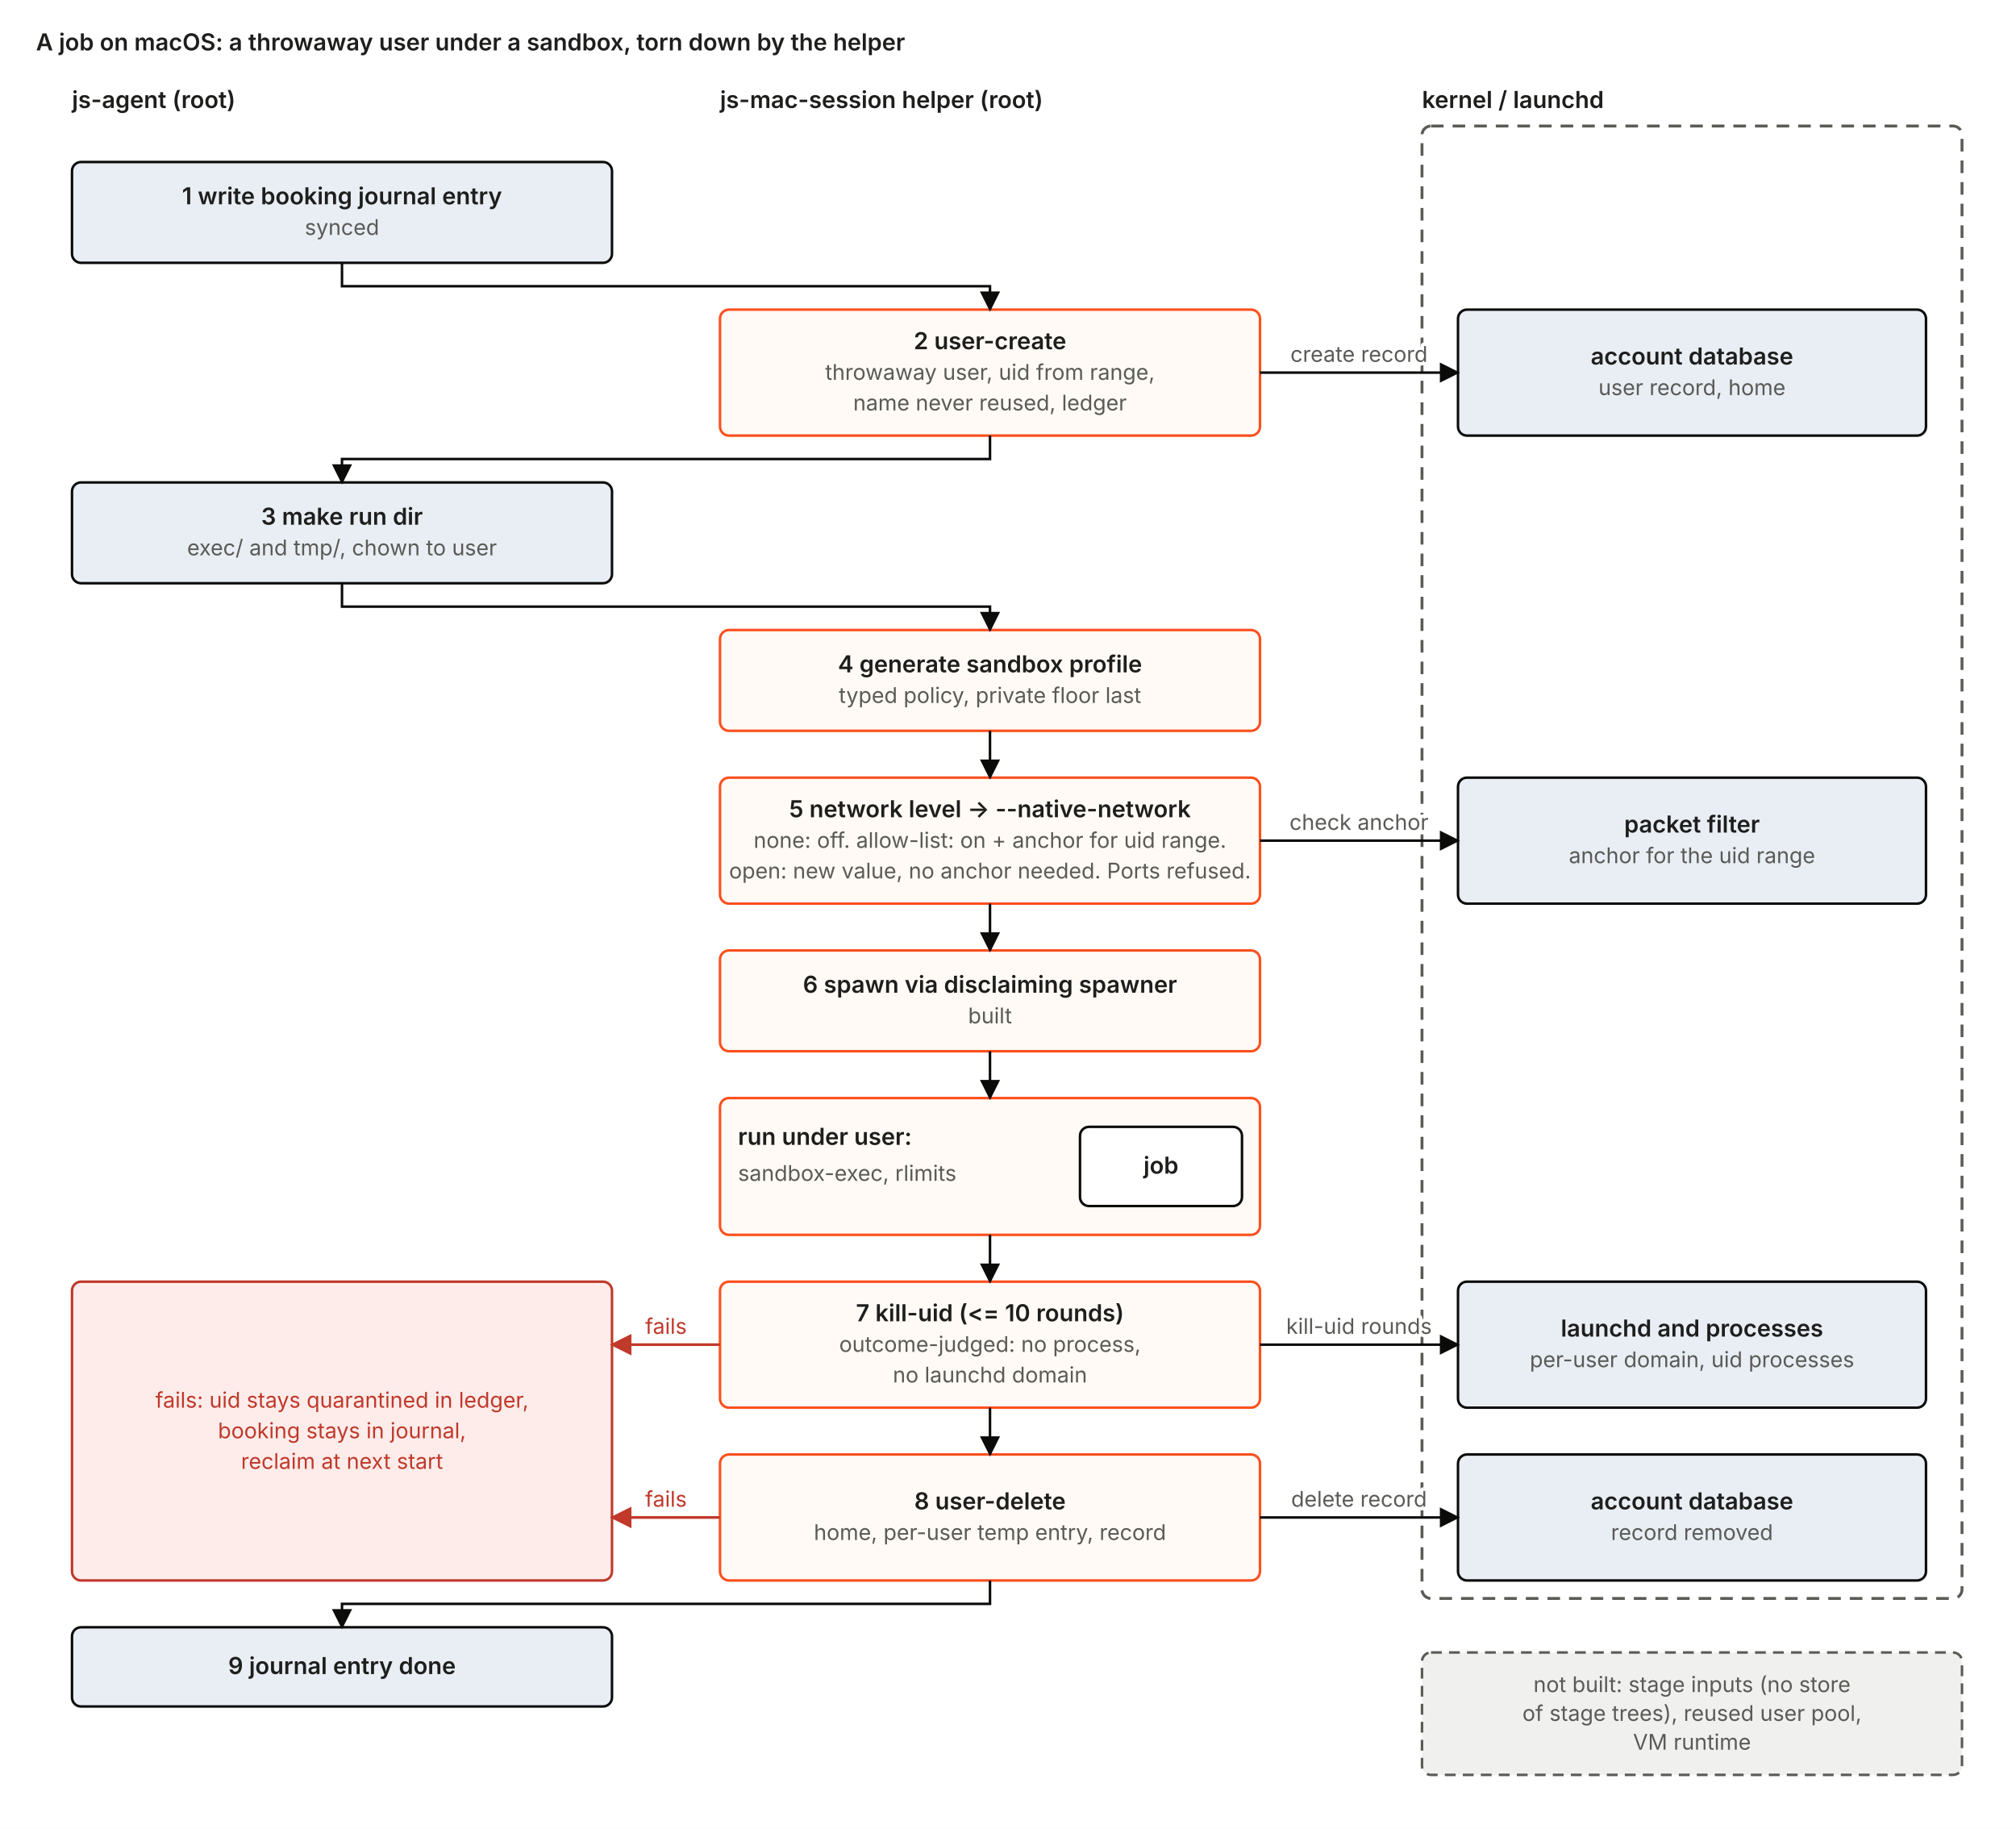
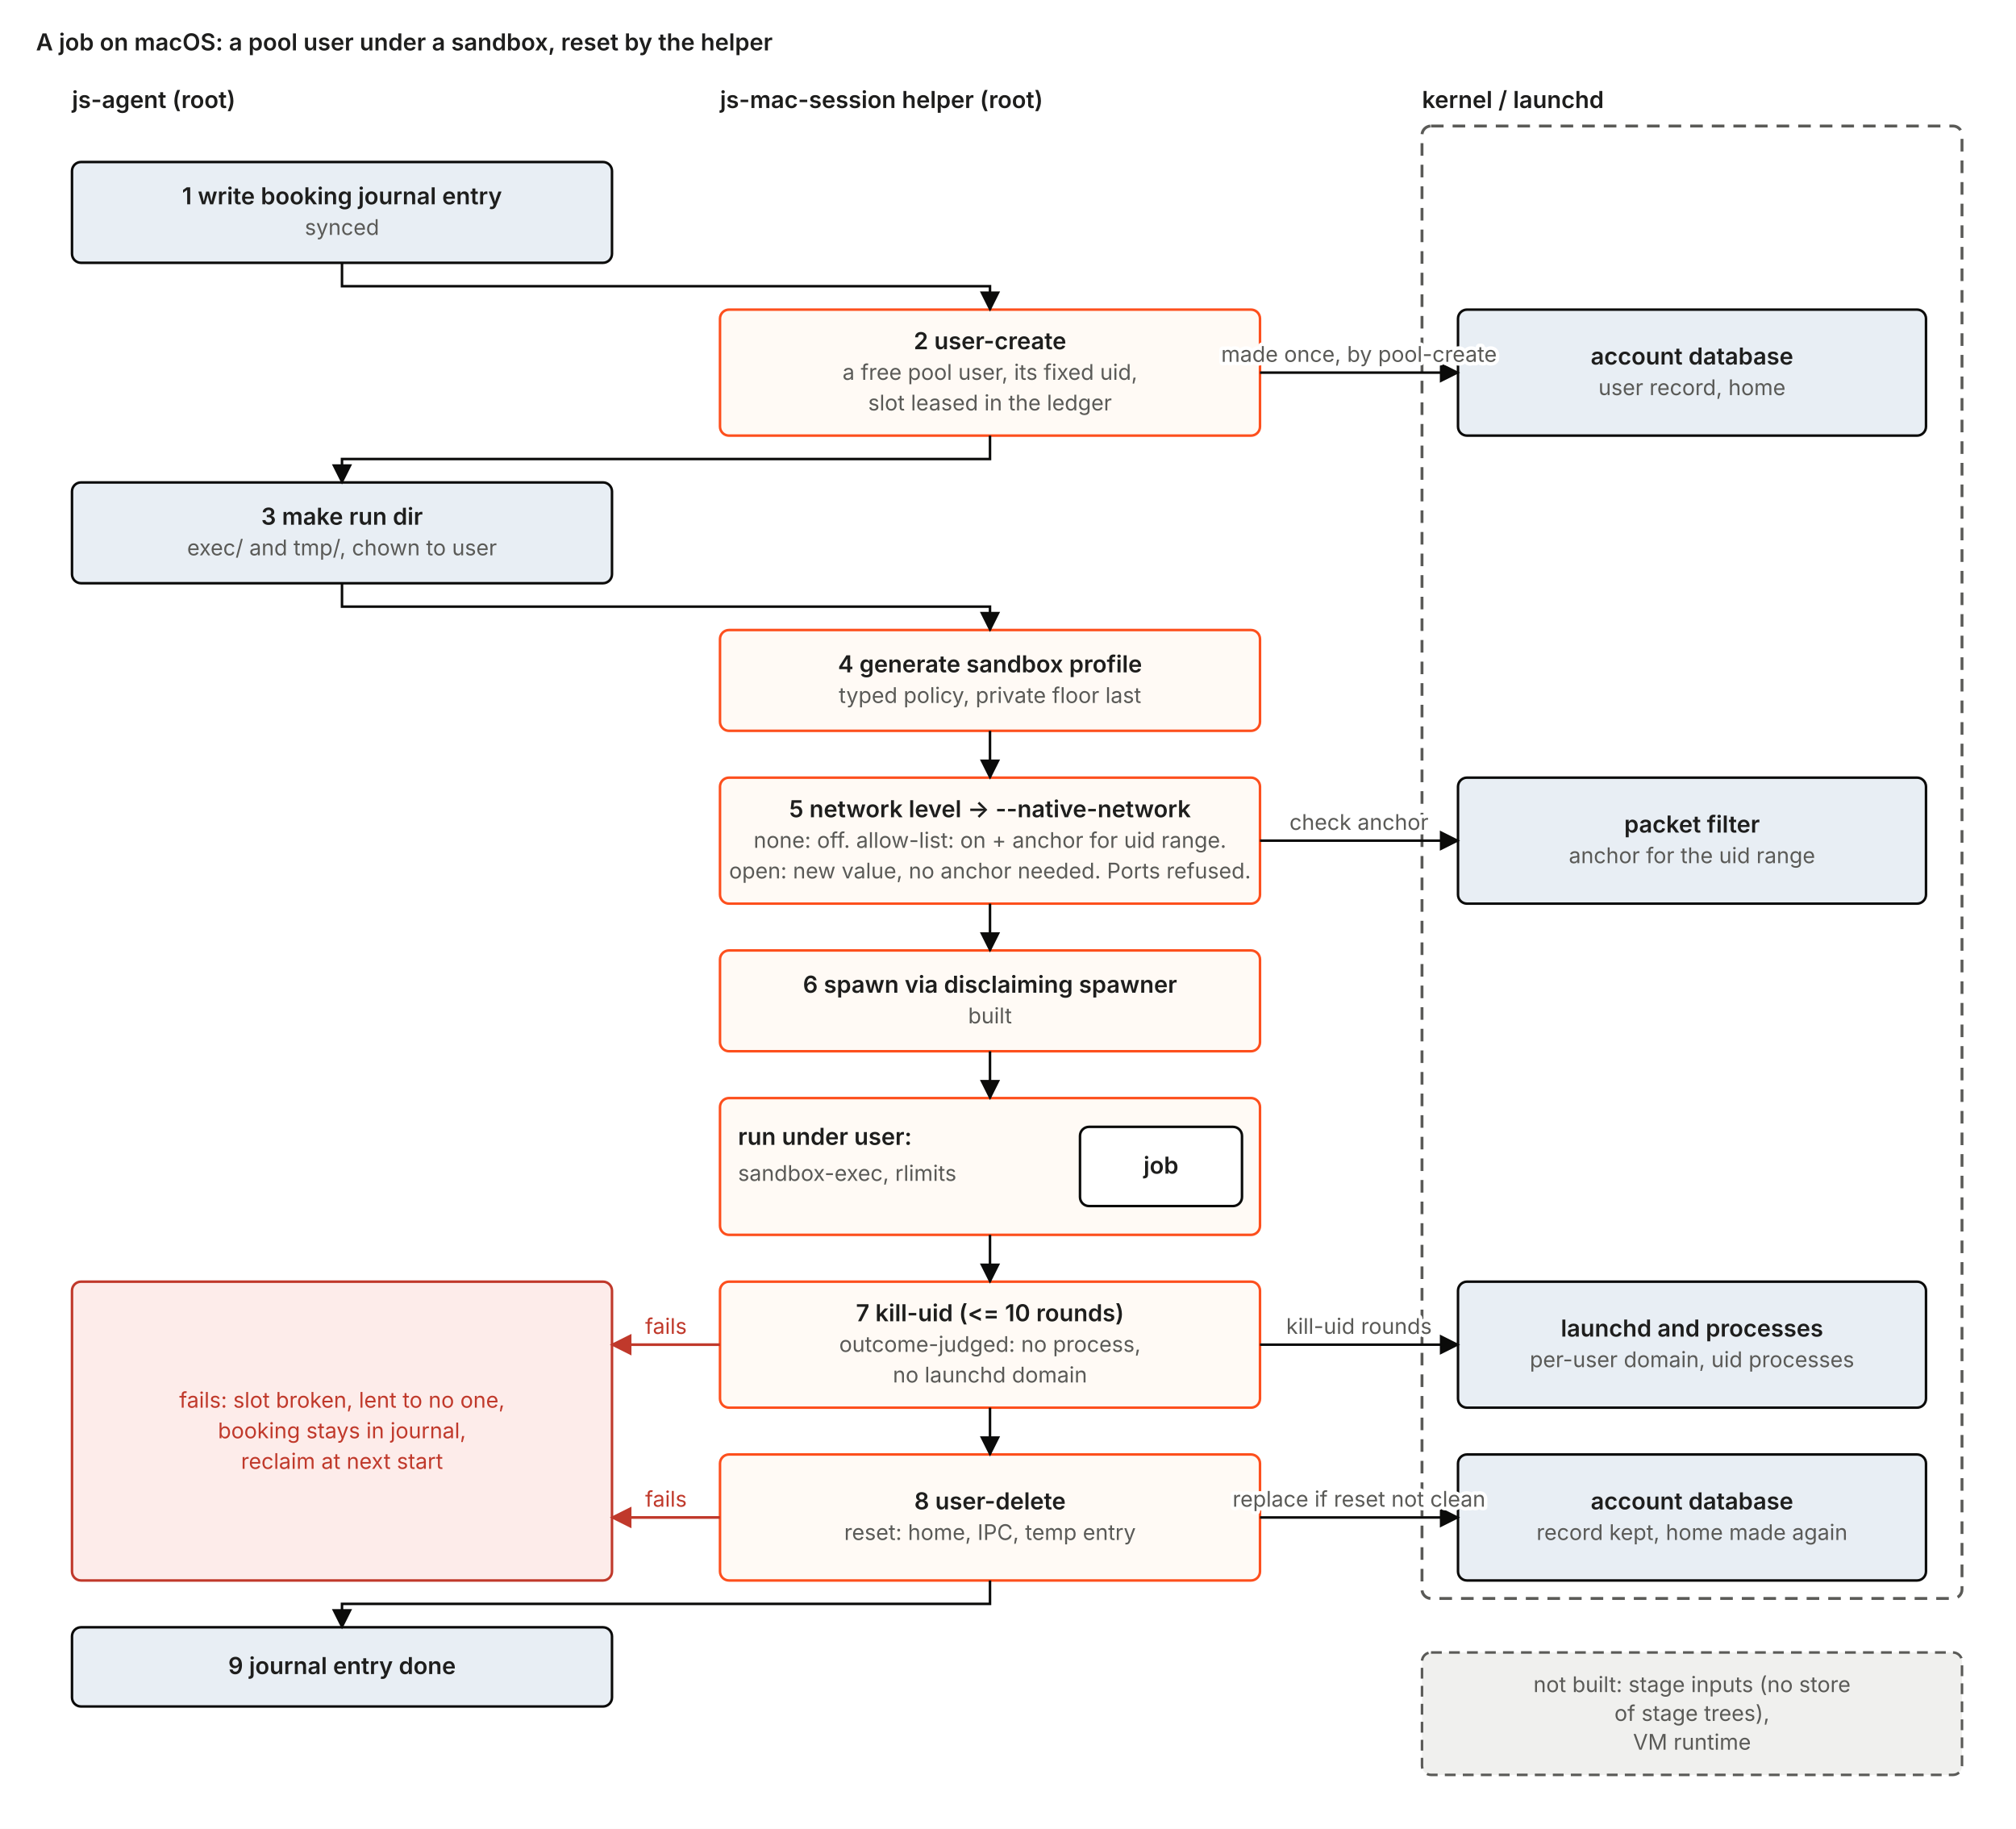
<svg xmlns="http://www.w3.org/2000/svg" viewBox="0 0 1120 1016" width="1120" height="1016" role="img" aria-label="Steps between the root agent, the root js-mac-session helper and the kernel when a job runs on macOS: throwaway user, sandbox profile, network policy, run, kill, delete, journal, with the failure path to quarantine.">
  <defs>
    <marker id="mac-execution-ak" viewBox="0 0 10 10" refX="9" refY="5" markerWidth="8" markerHeight="8" orient="auto-start-reverse">
      <path d="M0,0 L10,5 L0,10 z" fill="#0B0B0A" />
    </marker>
    <marker id="mac-execution-ao" viewBox="0 0 10 10" refX="9" refY="5" markerWidth="8" markerHeight="8" orient="auto-start-reverse">
      <path d="M0,0 L10,5 L0,10 z" fill="#FD4F1D" />
    </marker>
    <marker id="mac-execution-ar" viewBox="0 0 10 10" refX="9" refY="5" markerWidth="8" markerHeight="8" orient="auto-start-reverse">
      <path d="M0,0 L10,5 L0,10 z" fill="#C0392B" />
    </marker>
  </defs>
  <style>
.box{fill:#FFFFFF;stroke:#0B0B0A;stroke-width:1.4}
.box-b{fill:#E8EEF4;stroke:#0B0B0A;stroke-width:1.4}
.box-o{fill:#FFFAF5;stroke:#FD4F1D;stroke-width:1.4}
.box-a{fill:#FD4F1D;stroke:#FD4F1D;stroke-width:1.4}
.box-t{fill:none;stroke:#FD4F1D;stroke-width:2}
.box-p{fill:none;stroke:#5A5A57;stroke-width:1.6;stroke-dasharray:7 5}
.box-g{fill:#F0F0EE;stroke:#5A5A57;stroke-width:1.4}
.box-gd{fill:#F0F0EE;stroke:#5A5A57;stroke-width:1.4;stroke-dasharray:6 4}
.box-r{fill:#FDECEA;stroke:#C0392B;stroke-width:1.4}
.box-rd{fill:#FFFFFF;stroke:#C0392B;stroke-width:1.4;stroke-dasharray:6 4}
.box-n{fill:#E6F4EA;stroke:#2E7D32;stroke-width:1.4}
.ln{stroke:#0B0B0A;fill:none;stroke-width:1.4}
.ln-d{stroke:#0B0B0A;fill:none;stroke-width:1.4;stroke-dasharray:6 4}
.ln-o{stroke:#FD4F1D;fill:none;stroke-width:1.6}
.ln-r{stroke:#C0392B;fill:none;stroke-width:1.5}
.ln-rd{stroke:#C0392B;fill:none;stroke-width:1.5;stroke-dasharray:6 4}
text{fill:#1E1E1D;font-family:system-ui,-apple-system,'Segoe UI',sans-serif;font-size:13px}
.b{font-weight:600}
.t-m{fill:#5A5A57;font-size:12px}
.t-r{fill:#C0392B;font-size:12px}
.t-w{fill:#FFFFFF;font-weight:600}
.lbl{paint-order:stroke;stroke:#FFFFFF;stroke-width:4px;stroke-linejoin:round}
</style>
  <rect x="0" y="0" width="1120" height="1016" fill="#FFFFFF" />
-   <text x="20" y="28" class="b" text-anchor="start" font-size="16">A job on macOS: a throwaway user under a sandbox, torn down by the helper</text>
+   <text x="20" y="28" class="b" text-anchor="start" font-size="16">A job on macOS: a pool user under a sandbox, reset by the helper</text>
  <text x="40" y="60" class="b" text-anchor="start">js-agent (root)</text>
  <text x="400" y="60" class="b" text-anchor="start">js-mac-session helper (root)</text>
  <text x="790" y="60" class="b" text-anchor="start">kernel / launchd</text>
  <rect x="40" y="90" width="300" height="56" rx="5" class="box-b" />
  <text x="190.0" y="113.5" class="b" text-anchor="middle">1  write booking journal entry</text>
  <text x="190.0" y="130.5" class="t-m" text-anchor="middle">synced</text>
  <rect x="400" y="172" width="300" height="70" rx="5" class="box-o" />
  <text x="550.0" y="194.0" class="b" text-anchor="middle">2  user-create</text>
-   <text x="550.0" y="211.0" class="t-m" text-anchor="middle">throwaway user, uid from range,</text>
-   <text x="550.0" y="228.0" class="t-m" text-anchor="middle">name never reused, ledger</text>
+   <text x="550.0" y="211.0" class="t-m" text-anchor="middle">a free pool user, its fixed uid,</text>
+   <text x="550.0" y="228.0" class="t-m" text-anchor="middle">slot leased in the ledger</text>
  <rect x="40" y="268" width="300" height="56" rx="5" class="box-b" />
  <text x="190.0" y="291.5" class="b" text-anchor="middle">3  make run dir</text>
  <text x="190.0" y="308.5" class="t-m" text-anchor="middle">exec/ and tmp/, chown to user</text>
  <rect x="400" y="350" width="300" height="56" rx="5" class="box-o" />
  <text x="550.0" y="373.5" class="b" text-anchor="middle">4  generate sandbox profile</text>
  <text x="550.0" y="390.5" class="t-m" text-anchor="middle">typed policy, private floor last</text>
  <rect x="400" y="432" width="300" height="70" rx="5" class="box-o" />
  <text x="550.0" y="454.0" class="b" text-anchor="middle">5  network level -&gt; --native-network</text>
  <text x="550.0" y="471.0" class="t-m" text-anchor="middle">none: off. allow-list: on + anchor for uid range.</text>
  <text x="550.0" y="488.0" class="t-m" text-anchor="middle">open: new value, no anchor needed. Ports refused.</text>
  <rect x="400" y="528" width="300" height="56" rx="5" class="box-o" />
  <text x="550.0" y="551.5" class="b" text-anchor="middle">6  spawn via disclaiming spawner</text>
  <text x="550.0" y="568.5" class="t-m" text-anchor="middle">built</text>
  <rect x="400" y="610" width="300" height="76" rx="5" class="box-o" />
  <text x="410" y="636" class="b" text-anchor="start">run under user:</text>
  <text x="410" y="656" class="t-m" text-anchor="start">sandbox-exec, rlimits</text>
  <rect x="600" y="626" width="90" height="44" rx="5" class="box" />
  <text x="645.0" y="652.0" class="b" text-anchor="middle">job</text>
  <rect x="400" y="712" width="300" height="70" rx="5" class="box-o" />
  <text x="550.0" y="734.0" class="b" text-anchor="middle">7  kill-uid (&lt;= 10 rounds)</text>
  <text x="550.0" y="751.0" class="t-m" text-anchor="middle">outcome-judged: no process,</text>
  <text x="550.0" y="768.0" class="t-m" text-anchor="middle">no launchd domain</text>
  <rect x="400" y="808" width="300" height="70" rx="5" class="box-o" />
  <text x="550.0" y="838.5" class="b" text-anchor="middle">8  user-delete</text>
-   <text x="550.0" y="855.5" class="t-m" text-anchor="middle">home, per-user temp entry, record</text>
+   <text x="550.0" y="855.5" class="t-m" text-anchor="middle">reset: home, IPC, temp entry</text>
  <rect x="40" y="904" width="300" height="44" rx="5" class="box-b" />
  <text x="190.0" y="930.0" class="b" text-anchor="middle">9  journal entry done</text>
  <path d="M190,146 L190,159 L550,159 L550,172" class="ln" marker-end="url(#mac-execution-ak)" />
  <path d="M550,242 L550,255 L190,255 L190,268" class="ln" marker-end="url(#mac-execution-ak)" />
  <path d="M190,324 L190,337 L550,337 L550,350" class="ln" marker-end="url(#mac-execution-ak)" />
  <path d="M550,406 L550,419 L550,419 L550,432" class="ln" marker-end="url(#mac-execution-ak)" />
  <path d="M550,502 L550,515 L550,515 L550,528" class="ln" marker-end="url(#mac-execution-ak)" />
  <path d="M550,584 L550,597 L550,597 L550,610" class="ln" marker-end="url(#mac-execution-ak)" />
  <path d="M550,686 L550,699 L550,699 L550,712" class="ln" marker-end="url(#mac-execution-ak)" />
  <path d="M550,782 L550,795 L550,795 L550,808" class="ln" marker-end="url(#mac-execution-ak)" />
  <path d="M550,878 L550,891 L190,891 L190,904" class="ln" marker-end="url(#mac-execution-ak)" />
  <rect x="790" y="70" width="300" height="818" rx="5" class="box-p" />
  <rect x="810" y="172" width="260" height="70" rx="5" class="box-b" />
  <text x="940.0" y="202.5" class="b" text-anchor="middle">account database</text>
  <text x="940.0" y="219.5" class="t-m" text-anchor="middle">user record, home</text>
  <path d="M700,207.0 L810,207.0" class="ln" marker-end="url(#mac-execution-ak)" />
-   <text x="755" y="201.0" class="t-m lbl" text-anchor="middle">create record</text>
+   <text x="755" y="201.0" class="t-m lbl" text-anchor="middle">made once, by pool-create</text>
  <rect x="810" y="432" width="260" height="70" rx="5" class="box-b" />
  <text x="940.0" y="462.5" class="b" text-anchor="middle">packet filter</text>
  <text x="940.0" y="479.5" class="t-m" text-anchor="middle">anchor for the uid range</text>
  <path d="M700,467.0 L810,467.0" class="ln" marker-end="url(#mac-execution-ak)" />
  <text x="755" y="461.0" class="t-m lbl" text-anchor="middle">check anchor</text>
  <rect x="810" y="712" width="260" height="70" rx="5" class="box-b" />
  <text x="940.0" y="742.5" class="b" text-anchor="middle">launchd and processes</text>
  <text x="940.0" y="759.5" class="t-m" text-anchor="middle">per-user domain, uid processes</text>
  <path d="M700,747.0 L810,747.0" class="ln" marker-end="url(#mac-execution-ak)" />
  <text x="755" y="741.0" class="t-m lbl" text-anchor="middle">kill-uid rounds</text>
  <rect x="810" y="808" width="260" height="70" rx="5" class="box-b" />
  <text x="940.0" y="838.5" class="b" text-anchor="middle">account database</text>
-   <text x="940.0" y="855.5" class="t-m" text-anchor="middle">record removed</text>
+   <text x="940.0" y="855.5" class="t-m" text-anchor="middle">record kept, home made again</text>
  <path d="M700,843.0 L810,843.0" class="ln" marker-end="url(#mac-execution-ak)" />
-   <text x="755" y="837.0" class="t-m lbl" text-anchor="middle">delete record</text>
+   <text x="755" y="837.0" class="t-m lbl" text-anchor="middle">replace if reset not clean</text>
  <rect x="40" y="712" width="300" height="166" rx="5" class="box-r" />
-   <text x="190.0" y="782.0" class="t-r" text-anchor="middle">fails: uid stays quarantined in ledger,</text>
+   <text x="190.0" y="782.0" class="t-r" text-anchor="middle">fails: slot broken, lent to no one,</text>
  <text x="190.0" y="799.0" class="t-r" text-anchor="middle">booking stays in journal,</text>
  <text x="190.0" y="816.0" class="t-r" text-anchor="middle">reclaim at next start</text>
  <path d="M400,747.0 L340,747.0" class="ln-r" marker-end="url(#mac-execution-ar)" />
  <text x="370" y="741.0" class="t-r lbl" text-anchor="middle">fails</text>
  <path d="M400,843.0 L340,843.0" class="ln-r" marker-end="url(#mac-execution-ar)" />
  <text x="370" y="837.0" class="t-r lbl" text-anchor="middle">fails</text>
  <rect x="790" y="918" width="300" height="68" rx="5" class="box-gd" />
  <text x="940.0" y="940.0" class="t-m" text-anchor="middle">not built: stage inputs (no store</text>
-   <text x="940.0" y="956.0" class="t-m" text-anchor="middle">of stage trees), reused user pool,</text>
+   <text x="940.0" y="956.0" class="t-m" text-anchor="middle">of stage trees),</text>
  <text x="940.0" y="972.0" class="t-m" text-anchor="middle">VM runtime</text>
</svg>
